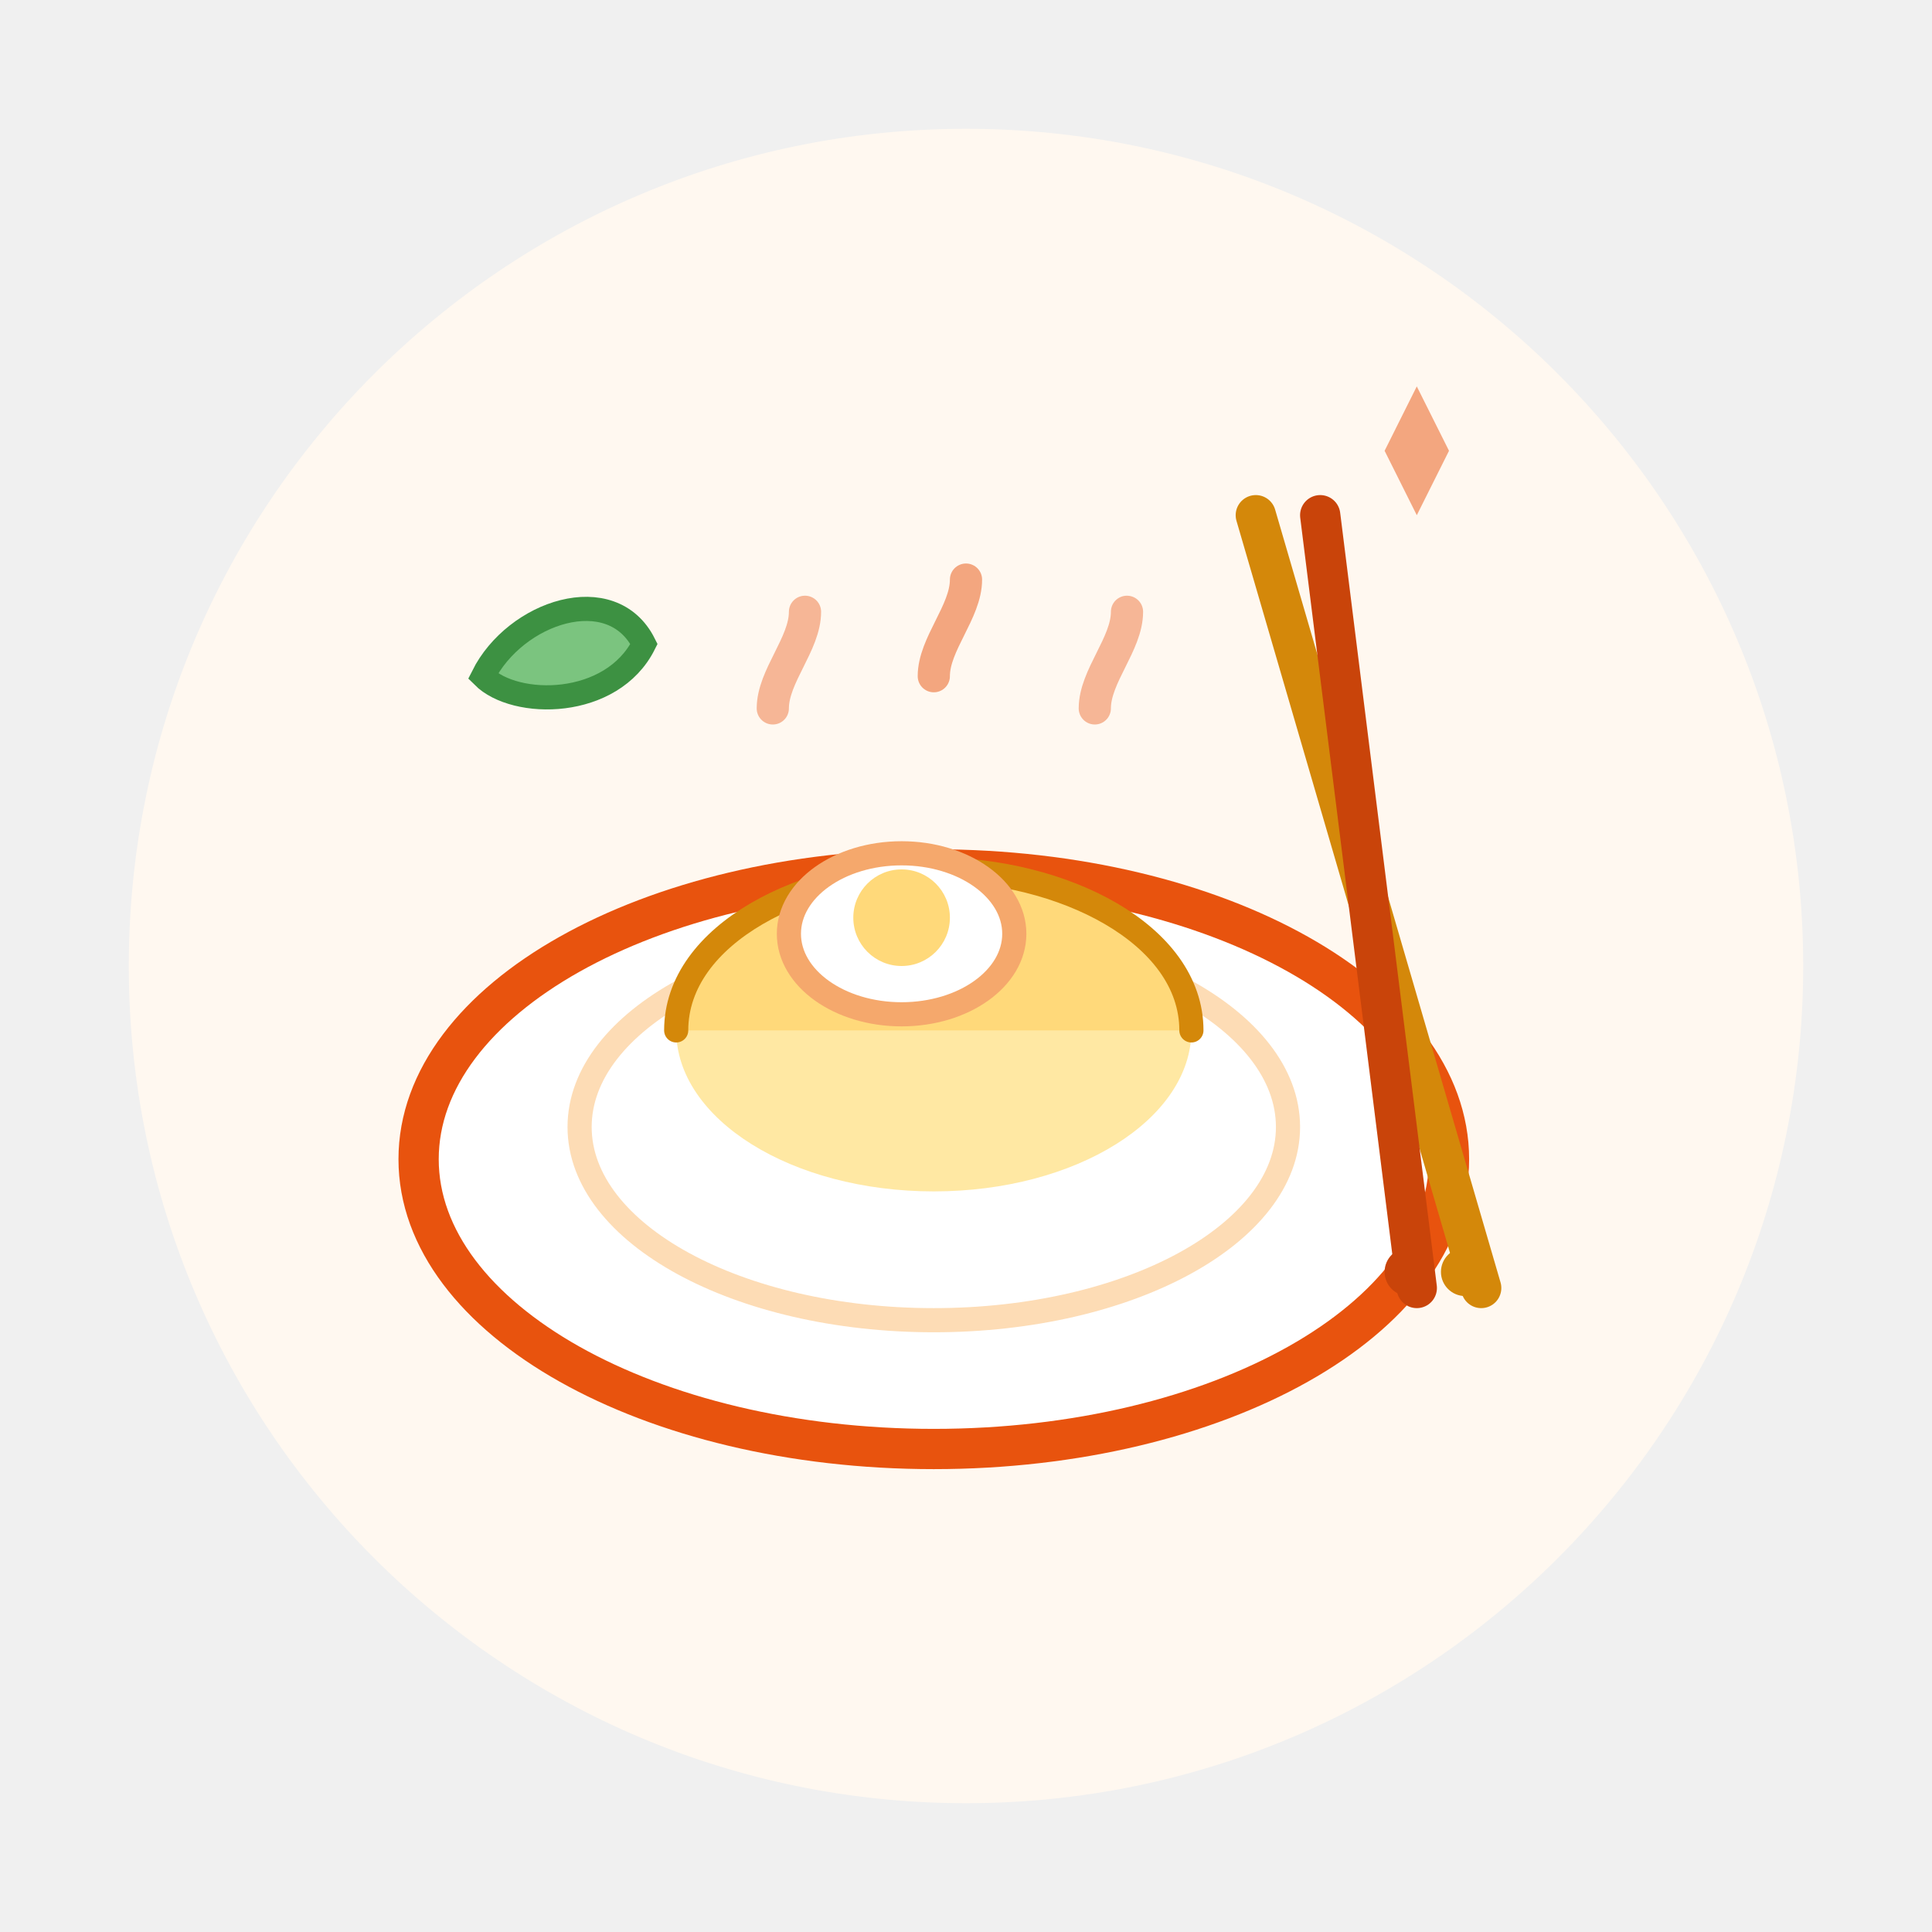
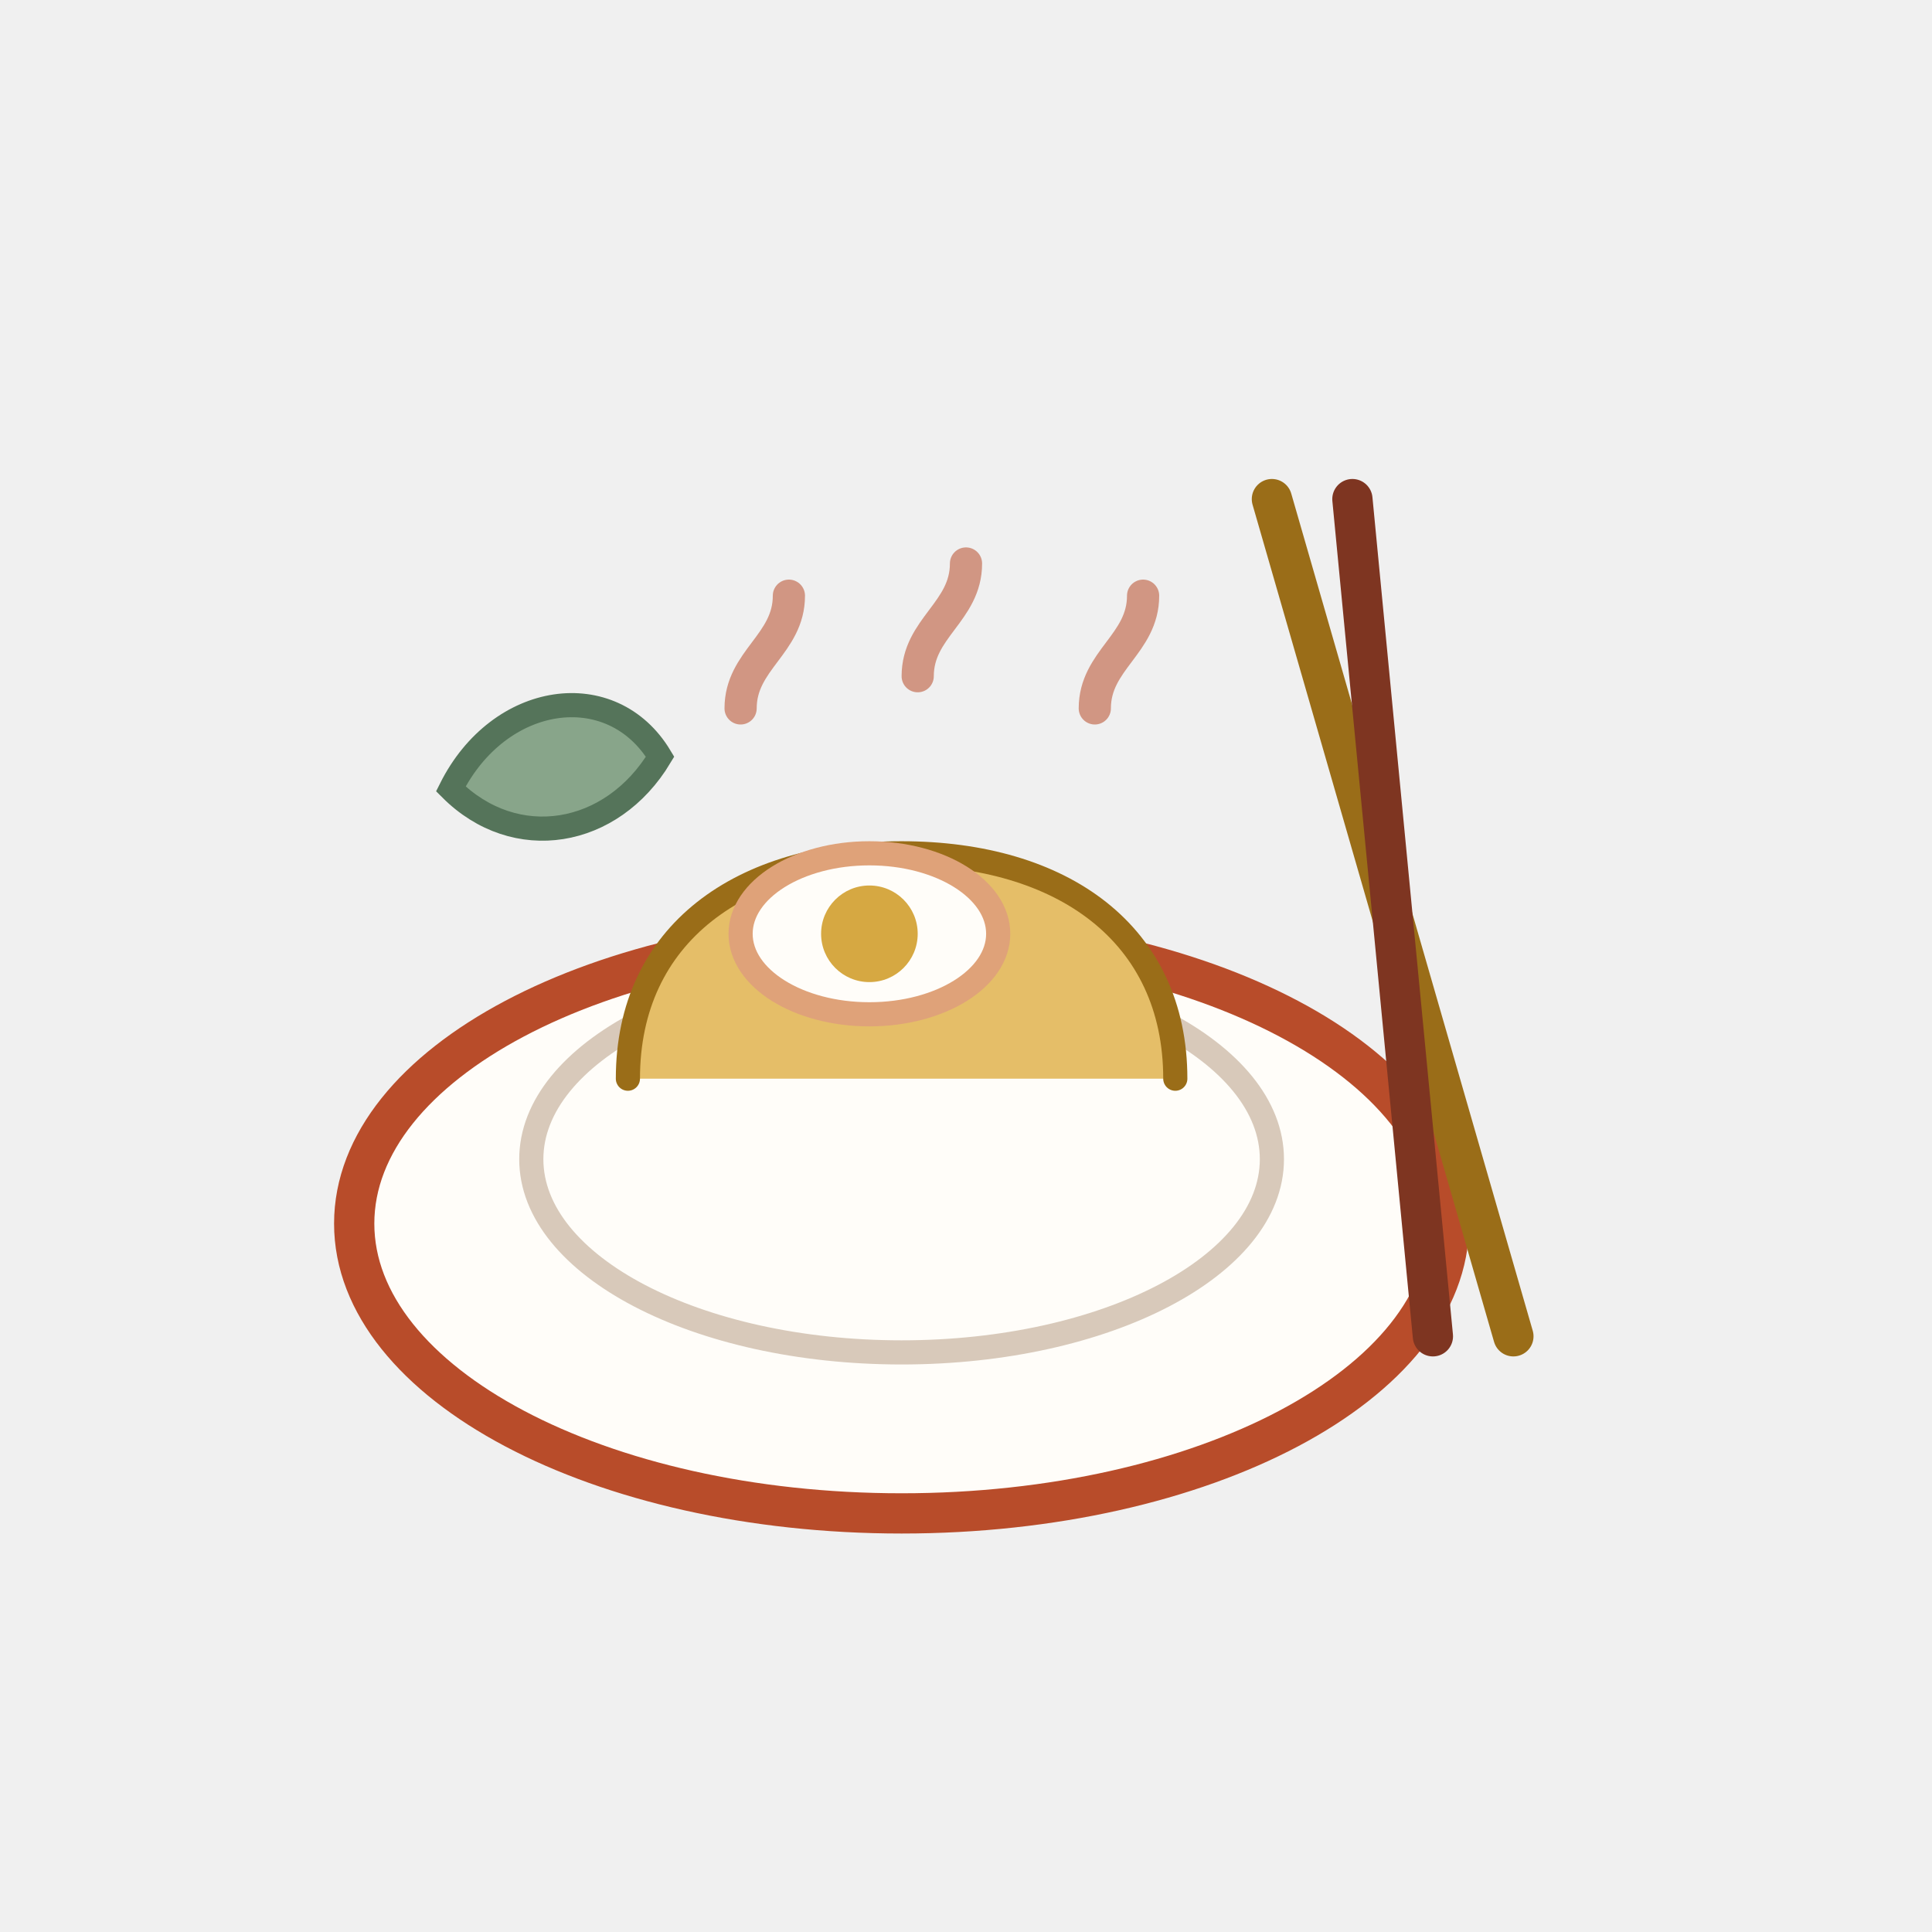
<svg xmlns="http://www.w3.org/2000/svg" viewBox="0 0 120 120" fill="none">
-   <circle cx="60" cy="60" r="52" fill="#FFF8F0" />
-   <ellipse cx="58" cy="72" rx="32" ry="18" fill="#FFFFFF" stroke="#E8530E" stroke-width="2.5" stroke-linecap="round" />
-   <ellipse cx="58" cy="70" rx="22" ry="12" fill="none" stroke="#FDDCB5" stroke-width="1.5" stroke-linecap="round" />
-   <ellipse cx="58" cy="64" rx="16" ry="10" fill="#FFE8A3" />
-   <path d="M42 64C42 58 50 54 58 54C66 54 74 58 74 64" fill="#FFD97A" stroke="#D4880A" stroke-width="1.5" stroke-linecap="round" />
-   <ellipse cx="56" cy="58" rx="7" ry="5" fill="#FFFFFF" stroke="#F5A86C" stroke-width="1.5" />
-   <circle cx="56" cy="57" r="3" fill="#FFD97A" />
-   <path d="M48 44C48 42 50 40 50 38" stroke="#E8530E" stroke-width="2" stroke-linecap="round" opacity="0.4" />
-   <path d="M58 42C58 40 60 38 60 36" stroke="#E8530E" stroke-width="2" stroke-linecap="round" opacity="0.5" />
-   <path d="M68 44C68 42 70 40 70 38" stroke="#E8530E" stroke-width="2" stroke-linecap="round" opacity="0.4" />
-   <line x1="78" y1="32" x2="92" y2="80" stroke="#D4880A" stroke-width="2.5" stroke-linecap="round" />
-   <line x1="82" y1="32" x2="88" y2="80" stroke="#C9440A" stroke-width="2.5" stroke-linecap="round" />
-   <circle cx="91" cy="79" r="1.5" fill="#D4880A" />
-   <circle cx="87.5" cy="79" r="1.5" fill="#C9440A" />
-   <path d="M30 42C32 38 38 36 40 40C38 44 32 44 30 42Z" fill="#7BC47F" stroke="#3D9142" stroke-width="1.5" stroke-linecap="round" />
-   <path d="M86 28L88 24L90 28L88 32Z" fill="#E8530E" opacity="0.5" />
+   <ellipse cx="56" cy="76" rx="34" ry="18" fill="#FFFDF9" stroke="#B84C2A" stroke-width="2.5" />
+   <ellipse cx="56" cy="72" rx="23" ry="12" stroke="#D8C9BA" stroke-width="1.5" />
+   <path d="M39 67C39 58 46 53 56 53C66 53 73 58 73 67" fill="#E5BE68" stroke="#9A6D18" stroke-width="1.5" stroke-linecap="round" />
+   <ellipse cx="54" cy="58" rx="8" ry="5" fill="#FFFDF9" stroke="#DFA279" stroke-width="1.5" />
+   <circle cx="54" cy="58" r="3" fill="#D6A842" />
+   <path d="M46 44C46 41 49 40 49 37M57 42C57 39 60 38 60 35M68 44C68 41 71 40 71 37" stroke="#B84C2A" stroke-width="2" stroke-linecap="round" opacity=".55" />
+   <line x1="79" y1="31" x2="94" y2="83" stroke="#9A6D18" stroke-width="2.5" stroke-linecap="round" />
+   <line x1="84" y1="31" x2="89" y2="83" stroke="#7E3521" stroke-width="2.5" stroke-linecap="round" />
+   <path d="M28 49C31 43 38 42 41 47C38 52 32 53 28 49Z" fill="#88A58A" stroke="#55745A" stroke-width="1.5" />
</svg>
